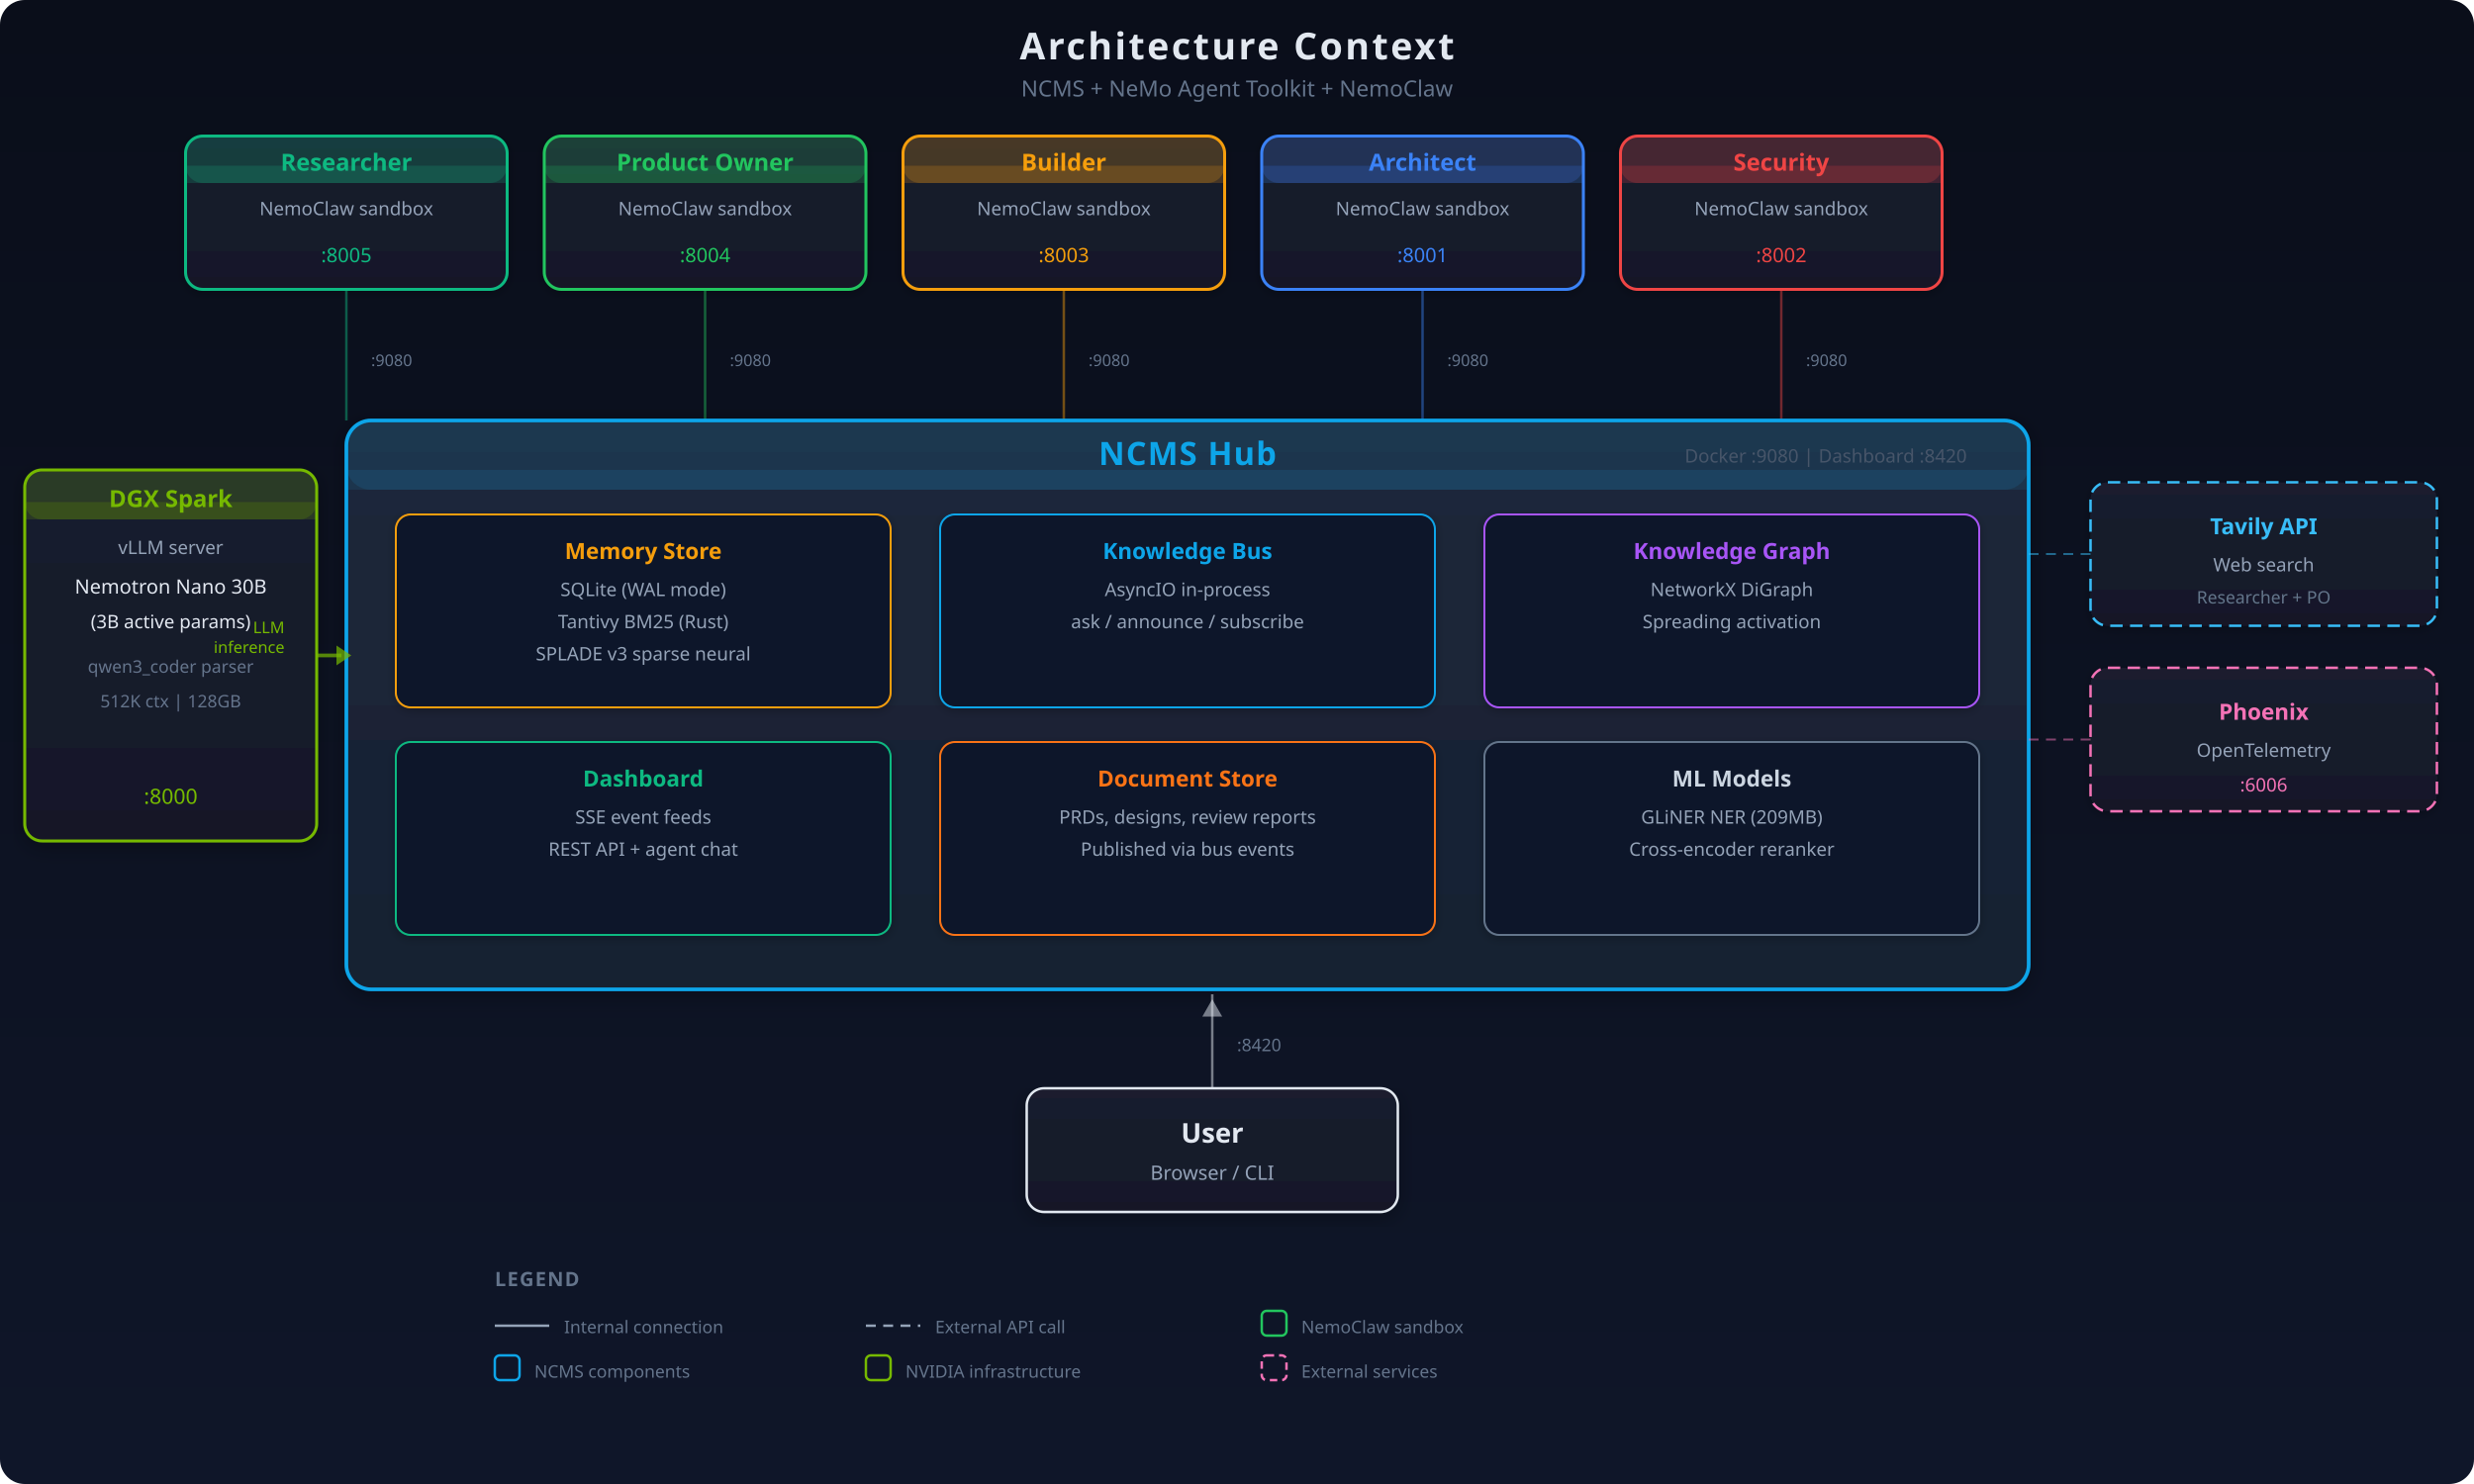
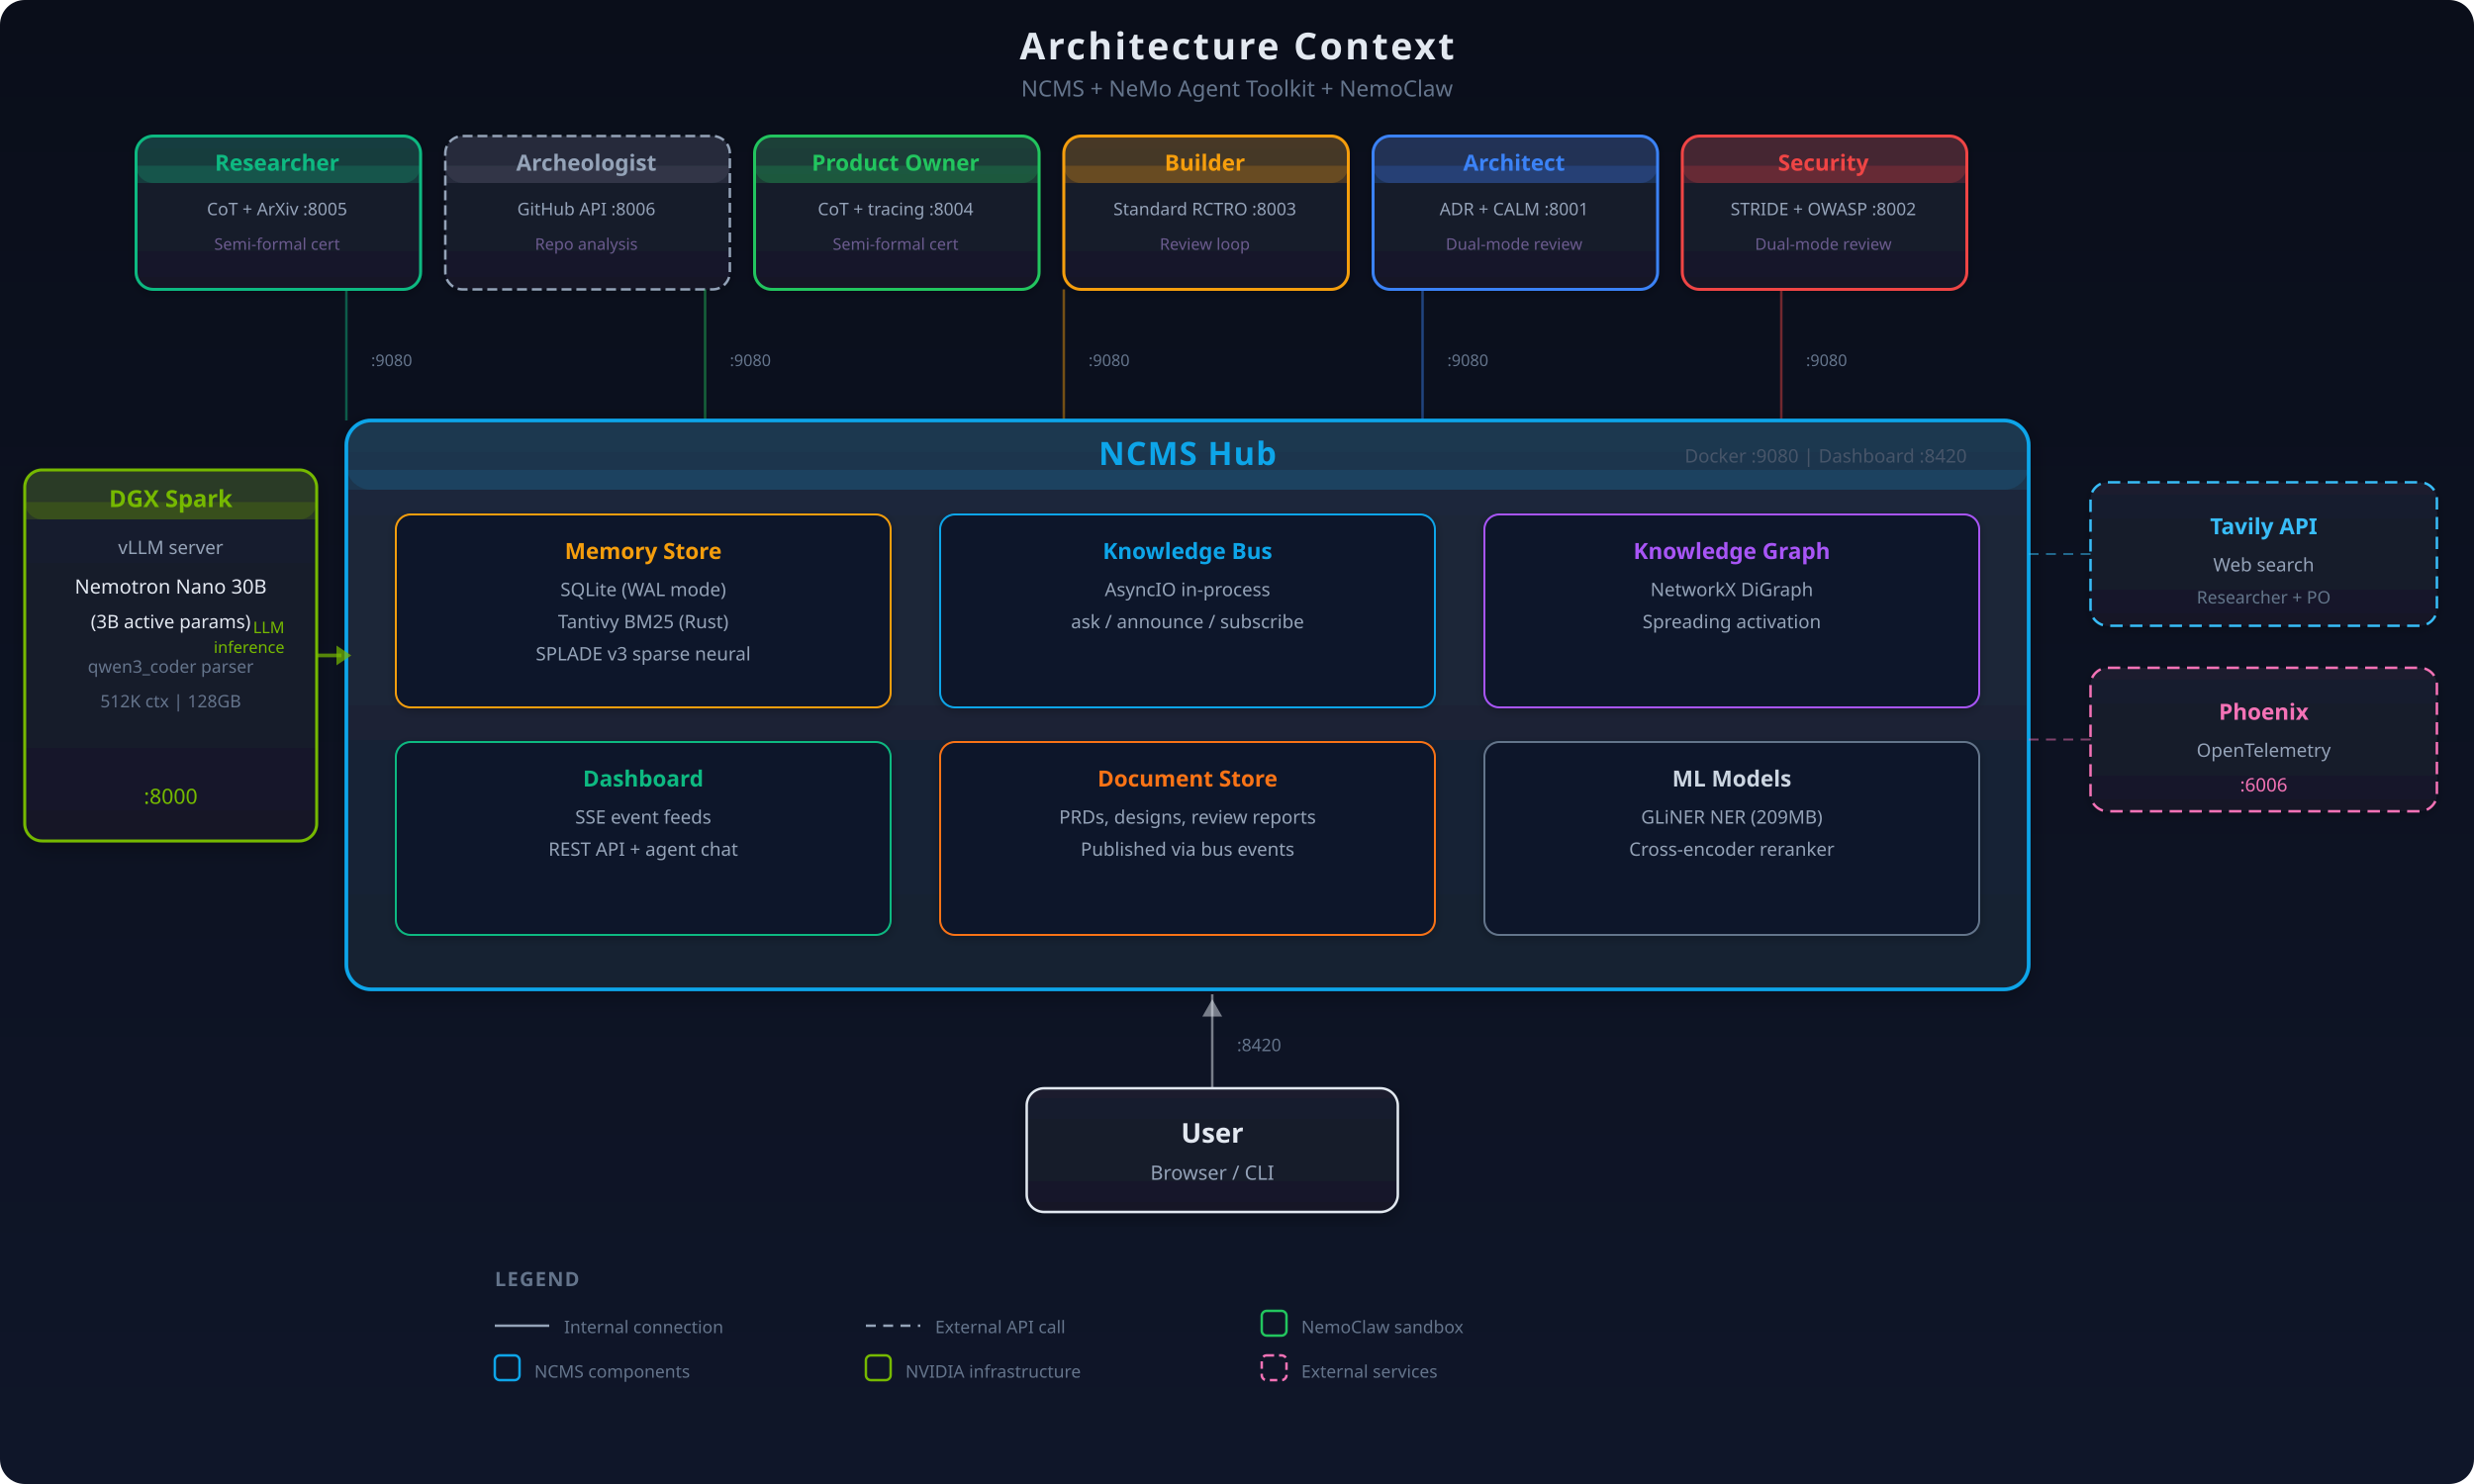
<svg xmlns="http://www.w3.org/2000/svg" viewBox="0 0 1000 600" font-family="'Segoe UI', system-ui, -apple-system, sans-serif">
  <defs>
    <linearGradient id="bgGrad" x1="0" y1="0" x2="0" y2="1">
      <stop offset="0%" stop-color="#0a0e1a" />
      <stop offset="100%" stop-color="#0f1629" />
    </linearGradient>
    <linearGradient id="hubGrad" x1="0" y1="0" x2="0" y2="1">
      <stop offset="0%" stop-color="#1e293b" />
      <stop offset="100%" stop-color="#162032" />
    </linearGradient>
    <linearGradient id="boxGrad" x1="0" y1="0" x2="0" y2="1">
      <stop offset="0%" stop-color="#1a1e2e" />
      <stop offset="100%" stop-color="#141828" />
    </linearGradient>
    <filter id="shadow" x="-4%" y="-4%" width="108%" height="116%">
      <feDropShadow dx="0" dy="2" stdDeviation="4" flood-color="#000" flood-opacity="0.3" />
    </filter>
    <filter id="shadowSm" x="-4%" y="-4%" width="108%" height="116%">
      <feDropShadow dx="0" dy="1" stdDeviation="2" flood-color="#000" flood-opacity="0.25" />
    </filter>
  </defs>
  <rect width="1000" height="600" rx="10" fill="url(#bgGrad)" />
  <text x="500" y="24" text-anchor="middle" fill="#e2e8f0" font-size="15" font-weight="700" letter-spacing="1">Architecture Context</text>
  <text x="500" y="39" text-anchor="middle" fill="#64748b" font-size="9">NCMS + NeMo Agent Toolkit + NemoClaw</text>
  <g filter="url(#shadowSm)">
-     <rect x="75" y="55" width="130" height="62" rx="7" fill="url(#boxGrad)" stroke="#10b981" stroke-width="1.2" />
-     <rect x="75" y="55" width="130" height="19" rx="7" fill="#10b981" opacity="0.2" />
-     <rect x="75" y="67" width="130" height="7" fill="#10b981" opacity="0.2" />
-     <text x="140" y="69" text-anchor="middle" fill="#10b981" font-size="9.5" font-weight="600">Researcher</text>
-     <text x="140" y="87" text-anchor="middle" fill="#94a3b8" font-size="7.5">NemoClaw sandbox</text>
-     <text x="140" y="106" text-anchor="middle" fill="#10b981" font-size="8" font-weight="500">:8005</text>
+     <rect x="55" y="55" width="115" height="62" rx="7" fill="url(#boxGrad)" stroke="#10b981" stroke-width="1.2" />
+     <rect x="55" y="55" width="115" height="19" rx="7" fill="#10b981" opacity="0.2" />
+     <rect x="55" y="67" width="115" height="7" fill="#10b981" opacity="0.2" />
+     <text x="112" y="69" text-anchor="middle" fill="#10b981" font-size="9" font-weight="600">Researcher</text>
+     <text x="112" y="87" text-anchor="middle" fill="#94a3b8" font-size="7">CoT + ArXiv :8005</text>
+     <text x="112" y="101" text-anchor="middle" fill="#6b5b8e" font-size="6.5">Semi-formal cert</text>
  </g>
  <g filter="url(#shadowSm)">
-     <rect x="220" y="55" width="130" height="62" rx="7" fill="url(#boxGrad)" stroke="#22c55e" stroke-width="1.2" />
-     <rect x="220" y="55" width="130" height="19" rx="7" fill="#22c55e" opacity="0.2" />
-     <rect x="220" y="67" width="130" height="7" fill="#22c55e" opacity="0.2" />
-     <text x="285" y="69" text-anchor="middle" fill="#22c55e" font-size="9.5" font-weight="600">Product Owner</text>
-     <text x="285" y="87" text-anchor="middle" fill="#94a3b8" font-size="7.5">NemoClaw sandbox</text>
-     <text x="285" y="106" text-anchor="middle" fill="#22c55e" font-size="8" font-weight="500">:8004</text>
+     <rect x="180" y="55" width="115" height="62" rx="7" fill="url(#boxGrad)" stroke="#94a3b8" stroke-width="1" stroke-dasharray="4,2" />
+     <rect x="180" y="55" width="115" height="19" rx="7" fill="#94a3b8" opacity="0.1" />
+     <rect x="180" y="67" width="115" height="7" fill="#94a3b8" opacity="0.1" />
+     <text x="237" y="69" text-anchor="middle" fill="#94a3b8" font-size="9" font-weight="600">Archeologist</text>
+     <text x="237" y="87" text-anchor="middle" fill="#94a3b8" font-size="7">GitHub API :8006</text>
+     <text x="237" y="101" text-anchor="middle" fill="#6b5b8e" font-size="6.5">Repo analysis</text>
  </g>
  <g filter="url(#shadowSm)">
-     <rect x="365" y="55" width="130" height="62" rx="7" fill="url(#boxGrad)" stroke="#f59e0b" stroke-width="1.2" />
-     <rect x="365" y="55" width="130" height="19" rx="7" fill="#f59e0b" opacity="0.2" />
-     <rect x="365" y="67" width="130" height="7" fill="#f59e0b" opacity="0.2" />
-     <text x="430" y="69" text-anchor="middle" fill="#f59e0b" font-size="9.5" font-weight="600">Builder</text>
-     <text x="430" y="87" text-anchor="middle" fill="#94a3b8" font-size="7.5">NemoClaw sandbox</text>
-     <text x="430" y="106" text-anchor="middle" fill="#f59e0b" font-size="8" font-weight="500">:8003</text>
+     <rect x="305" y="55" width="115" height="62" rx="7" fill="url(#boxGrad)" stroke="#22c55e" stroke-width="1.2" />
+     <rect x="305" y="55" width="115" height="19" rx="7" fill="#22c55e" opacity="0.2" />
+     <rect x="305" y="67" width="115" height="7" fill="#22c55e" opacity="0.2" />
+     <text x="362" y="69" text-anchor="middle" fill="#22c55e" font-size="9" font-weight="600">Product Owner</text>
+     <text x="362" y="87" text-anchor="middle" fill="#94a3b8" font-size="7">CoT + tracing :8004</text>
+     <text x="362" y="101" text-anchor="middle" fill="#6b5b8e" font-size="6.5">Semi-formal cert</text>
  </g>
  <g filter="url(#shadowSm)">
-     <rect x="510" y="55" width="130" height="62" rx="7" fill="url(#boxGrad)" stroke="#3b82f6" stroke-width="1.2" />
-     <rect x="510" y="55" width="130" height="19" rx="7" fill="#3b82f6" opacity="0.2" />
-     <rect x="510" y="67" width="130" height="7" fill="#3b82f6" opacity="0.2" />
-     <text x="575" y="69" text-anchor="middle" fill="#3b82f6" font-size="9.5" font-weight="600">Architect</text>
-     <text x="575" y="87" text-anchor="middle" fill="#94a3b8" font-size="7.5">NemoClaw sandbox</text>
-     <text x="575" y="106" text-anchor="middle" fill="#3b82f6" font-size="8" font-weight="500">:8001</text>
+     <rect x="430" y="55" width="115" height="62" rx="7" fill="url(#boxGrad)" stroke="#f59e0b" stroke-width="1.2" />
+     <rect x="430" y="55" width="115" height="19" rx="7" fill="#f59e0b" opacity="0.2" />
+     <rect x="430" y="67" width="115" height="7" fill="#f59e0b" opacity="0.2" />
+     <text x="487" y="69" text-anchor="middle" fill="#f59e0b" font-size="9" font-weight="600">Builder</text>
+     <text x="487" y="87" text-anchor="middle" fill="#94a3b8" font-size="7">Standard RCTRO :8003</text>
+     <text x="487" y="101" text-anchor="middle" fill="#6b5b8e" font-size="6.5">Review loop</text>
  </g>
  <g filter="url(#shadowSm)">
-     <rect x="655" y="55" width="130" height="62" rx="7" fill="url(#boxGrad)" stroke="#ef4444" stroke-width="1.2" />
-     <rect x="655" y="55" width="130" height="19" rx="7" fill="#ef4444" opacity="0.2" />
-     <rect x="655" y="67" width="130" height="7" fill="#ef4444" opacity="0.2" />
-     <text x="720" y="69" text-anchor="middle" fill="#ef4444" font-size="9.5" font-weight="600">Security</text>
-     <text x="720" y="87" text-anchor="middle" fill="#94a3b8" font-size="7.5">NemoClaw sandbox</text>
-     <text x="720" y="106" text-anchor="middle" fill="#ef4444" font-size="8" font-weight="500">:8002</text>
+     <rect x="555" y="55" width="115" height="62" rx="7" fill="url(#boxGrad)" stroke="#3b82f6" stroke-width="1.2" />
+     <rect x="555" y="55" width="115" height="19" rx="7" fill="#3b82f6" opacity="0.2" />
+     <rect x="555" y="67" width="115" height="7" fill="#3b82f6" opacity="0.2" />
+     <text x="612" y="69" text-anchor="middle" fill="#3b82f6" font-size="9" font-weight="600">Architect</text>
+     <text x="612" y="87" text-anchor="middle" fill="#94a3b8" font-size="7">ADR + CALM :8001</text>
+     <text x="612" y="101" text-anchor="middle" fill="#6b5b8e" font-size="6.5">Dual-mode review</text>
+   </g>
+   <g filter="url(#shadowSm)">
+     <rect x="680" y="55" width="115" height="62" rx="7" fill="url(#boxGrad)" stroke="#ef4444" stroke-width="1.2" />
+     <rect x="680" y="55" width="115" height="19" rx="7" fill="#ef4444" opacity="0.2" />
+     <rect x="680" y="67" width="115" height="7" fill="#ef4444" opacity="0.2" />
+     <text x="737" y="69" text-anchor="middle" fill="#ef4444" font-size="9" font-weight="600">Security</text>
+     <text x="737" y="87" text-anchor="middle" fill="#94a3b8" font-size="7">STRIDE + OWASP :8002</text>
+     <text x="737" y="101" text-anchor="middle" fill="#6b5b8e" font-size="6.5">Dual-mode review</text>
  </g>
  <line x1="140" y1="117" x2="140" y2="170" stroke="#10b981" stroke-width="1" opacity="0.45" />
  <line x1="285" y1="117" x2="285" y2="170" stroke="#22c55e" stroke-width="1" opacity="0.45" />
  <line x1="430" y1="117" x2="430" y2="170" stroke="#f59e0b" stroke-width="1" opacity="0.45" />
  <line x1="575" y1="117" x2="575" y2="170" stroke="#3b82f6" stroke-width="1" opacity="0.45" />
  <line x1="720" y1="117" x2="720" y2="170" stroke="#ef4444" stroke-width="1" opacity="0.45" />
  <text x="150" y="148" fill="#64748b" font-size="6.5">:9080</text>
  <text x="295" y="148" fill="#64748b" font-size="6.5">:9080</text>
  <text x="440" y="148" fill="#64748b" font-size="6.5">:9080</text>
  <text x="585" y="148" fill="#64748b" font-size="6.5">:9080</text>
  <text x="730" y="148" fill="#64748b" font-size="6.5">:9080</text>
  <g filter="url(#shadow)">
    <rect x="140" y="170" width="680" height="230" rx="10" fill="url(#hubGrad)" stroke="#0ea5e9" stroke-width="1.5" />
    <rect x="140" y="170" width="680" height="28" rx="10" fill="#0ea5e9" opacity="0.12" />
    <rect x="140" y="190" width="680" height="8" fill="#0ea5e9" opacity="0.12" />
    <text x="480" y="188" text-anchor="middle" fill="#0ea5e9" font-size="13" font-weight="700" letter-spacing="0.5">NCMS Hub</text>
    <text x="795" y="187" text-anchor="end" fill="#475569" font-size="7.5">Docker :9080 | Dashboard :8420</text>
  </g>
  <g filter="url(#shadowSm)">
    <rect x="160" y="208" width="200" height="78" rx="6" fill="#0f172a" stroke="#f59e0b" stroke-width="0.8" />
    <text x="260" y="226" text-anchor="middle" fill="#f59e0b" font-size="9" font-weight="600">Memory Store</text>
    <text x="260" y="241" text-anchor="middle" fill="#94a3b8" font-size="7.5">SQLite (WAL mode)</text>
    <text x="260" y="254" text-anchor="middle" fill="#94a3b8" font-size="7.5">Tantivy BM25 (Rust)</text>
    <text x="260" y="267" text-anchor="middle" fill="#94a3b8" font-size="7.5">SPLADE v3 sparse neural</text>
  </g>
  <g filter="url(#shadowSm)">
    <rect x="380" y="208" width="200" height="78" rx="6" fill="#0f172a" stroke="#0ea5e9" stroke-width="0.8" />
    <text x="480" y="226" text-anchor="middle" fill="#0ea5e9" font-size="9" font-weight="600">Knowledge Bus</text>
    <text x="480" y="241" text-anchor="middle" fill="#94a3b8" font-size="7.5">AsyncIO in-process</text>
    <text x="480" y="254" text-anchor="middle" fill="#94a3b8" font-size="7.5">ask / announce / subscribe</text>
  </g>
  <g filter="url(#shadowSm)">
    <rect x="600" y="208" width="200" height="78" rx="6" fill="#0f172a" stroke="#a855f7" stroke-width="0.8" />
    <text x="700" y="226" text-anchor="middle" fill="#a855f7" font-size="9" font-weight="600">Knowledge Graph</text>
    <text x="700" y="241" text-anchor="middle" fill="#94a3b8" font-size="7.5">NetworkX DiGraph</text>
    <text x="700" y="254" text-anchor="middle" fill="#94a3b8" font-size="7.5">Spreading activation</text>
  </g>
  <g filter="url(#shadowSm)">
    <rect x="160" y="300" width="200" height="78" rx="6" fill="#0f172a" stroke="#10b981" stroke-width="0.8" />
    <text x="260" y="318" text-anchor="middle" fill="#10b981" font-size="9" font-weight="600">Dashboard</text>
    <text x="260" y="333" text-anchor="middle" fill="#94a3b8" font-size="7.5">SSE event feeds</text>
    <text x="260" y="346" text-anchor="middle" fill="#94a3b8" font-size="7.5">REST API + agent chat</text>
  </g>
  <g filter="url(#shadowSm)">
    <rect x="380" y="300" width="200" height="78" rx="6" fill="#0f172a" stroke="#f97316" stroke-width="0.8" />
    <text x="480" y="318" text-anchor="middle" fill="#f97316" font-size="9" font-weight="600">Document Store</text>
    <text x="480" y="333" text-anchor="middle" fill="#94a3b8" font-size="7.5">PRDs, designs, review reports</text>
    <text x="480" y="346" text-anchor="middle" fill="#94a3b8" font-size="7.5">Published via bus events</text>
  </g>
  <g filter="url(#shadowSm)">
    <rect x="600" y="300" width="200" height="78" rx="6" fill="#0f172a" stroke="#64748b" stroke-width="0.8" />
    <text x="700" y="318" text-anchor="middle" fill="#cbd5e1" font-size="9" font-weight="600">ML Models</text>
    <text x="700" y="333" text-anchor="middle" fill="#94a3b8" font-size="7.5">GLiNER NER (209MB)</text>
    <text x="700" y="346" text-anchor="middle" fill="#94a3b8" font-size="7.5">Cross-encoder reranker</text>
  </g>
  <g filter="url(#shadow)">
    <rect x="10" y="190" width="118" height="150" rx="7" fill="url(#boxGrad)" stroke="#76b900" stroke-width="1.2" />
    <rect x="10" y="190" width="118" height="20" rx="7" fill="#76b900" opacity="0.18" />
    <rect x="10" y="203" width="118" height="7" fill="#76b900" opacity="0.18" />
    <text x="69" y="205" text-anchor="middle" fill="#76b900" font-size="9.5" font-weight="700">DGX Spark</text>
    <text x="69" y="224" text-anchor="middle" fill="#94a3b8" font-size="7.5">vLLM server</text>
    <text x="69" y="240" text-anchor="middle" fill="#e2e8f0" font-size="8" font-weight="500">Nemotron Nano 30B</text>
    <text x="69" y="254" text-anchor="middle" fill="#e2e8f0" font-size="7.5">(3B active params)</text>
    <text x="69" y="272" text-anchor="middle" fill="#64748b" font-size="7">qwen3_coder parser</text>
    <text x="69" y="286" text-anchor="middle" fill="#64748b" font-size="7">512K ctx | 128GB</text>
    <text x="69" y="325" text-anchor="middle" fill="#76b900" font-size="8.5" font-weight="500">:8000</text>
  </g>
  <line x1="128" y1="265" x2="138" y2="265" stroke="#76b900" stroke-width="1.5" opacity="0.7" />
  <polygon points="136,261 142,265 136,269" fill="#76b900" opacity="0.7" />
  <text x="115" y="256" fill="#76b900" font-size="6.5" font-weight="500" text-anchor="end">LLM</text>
  <text x="115" y="264" fill="#76b900" font-size="6.5" font-weight="500" text-anchor="end">inference</text>
  <g filter="url(#shadowSm)">
    <rect x="845" y="195" width="140" height="58" rx="7" fill="url(#boxGrad)" stroke="#38bdf8" stroke-width="1" stroke-dasharray="5,3" />
    <text x="915" y="216" text-anchor="middle" fill="#38bdf8" font-size="9" font-weight="600">Tavily API</text>
    <text x="915" y="231" text-anchor="middle" fill="#94a3b8" font-size="7.5">Web search</text>
    <text x="915" y="244" text-anchor="middle" fill="#64748b" font-size="7">Researcher + PO</text>
  </g>
  <g filter="url(#shadowSm)">
    <rect x="845" y="270" width="140" height="58" rx="7" fill="url(#boxGrad)" stroke="#f472b6" stroke-width="1" stroke-dasharray="5,3" />
    <text x="915" y="291" text-anchor="middle" fill="#f472b6" font-size="9" font-weight="600">Phoenix</text>
    <text x="915" y="306" text-anchor="middle" fill="#94a3b8" font-size="7.5">OpenTelemetry</text>
    <text x="915" y="320" text-anchor="middle" fill="#f472b6" font-size="7.5" font-weight="500">:6006</text>
  </g>
  <line x1="820" y1="224" x2="845" y2="224" stroke="#38bdf8" stroke-width="0.8" stroke-dasharray="4,3" opacity="0.5" />
  <line x1="820" y1="299" x2="845" y2="299" stroke="#f472b6" stroke-width="0.8" stroke-dasharray="4,3" opacity="0.5" />
  <g filter="url(#shadow)">
    <rect x="415" y="440" width="150" height="50" rx="7" fill="url(#boxGrad)" stroke="#e2e8f0" stroke-width="1" />
    <text x="490" y="462" text-anchor="middle" fill="#e2e8f0" font-size="11" font-weight="600">User</text>
    <text x="490" y="477" text-anchor="middle" fill="#94a3b8" font-size="8">Browser / CLI</text>
  </g>
  <line x1="490" y1="440" x2="490" y2="402" stroke="#e2e8f0" stroke-width="1" opacity="0.5" />
  <polygon points="490,404 486,411 494,411" fill="#e2e8f0" opacity="0.5" />
  <text x="500" y="425" fill="#64748b" font-size="7">:8420</text>
  <g transform="translate(200, 520)">
    <text x="0" y="0" fill="#64748b" font-size="8" font-weight="600" letter-spacing="0.5">LEGEND</text>
    <line x1="0" y1="16" x2="22" y2="16" stroke="#94a3b8" stroke-width="1" />
    <text x="28" y="19" fill="#64748b" font-size="7">Internal connection</text>
    <line x1="150" y1="16" x2="172" y2="16" stroke="#94a3b8" stroke-width="1" stroke-dasharray="4,3" />
    <text x="178" y="19" fill="#64748b" font-size="7">External API call</text>
    <rect x="310" y="10" width="10" height="10" rx="2" fill="none" stroke="#22c55e" stroke-width="1" />
    <text x="326" y="19" fill="#64748b" font-size="7">NemoClaw sandbox</text>
    <rect x="0" y="28" width="10" height="10" rx="2" fill="none" stroke="#0ea5e9" stroke-width="1" />
    <text x="16" y="37" fill="#64748b" font-size="7">NCMS components</text>
    <rect x="150" y="28" width="10" height="10" rx="2" fill="none" stroke="#76b900" stroke-width="1" />
    <text x="166" y="37" fill="#64748b" font-size="7">NVIDIA infrastructure</text>
    <rect x="310" y="28" width="10" height="10" rx="2" fill="none" stroke="#f472b6" stroke-width="1" stroke-dasharray="3,2" />
    <text x="326" y="37" fill="#64748b" font-size="7">External services</text>
  </g>
</svg>
